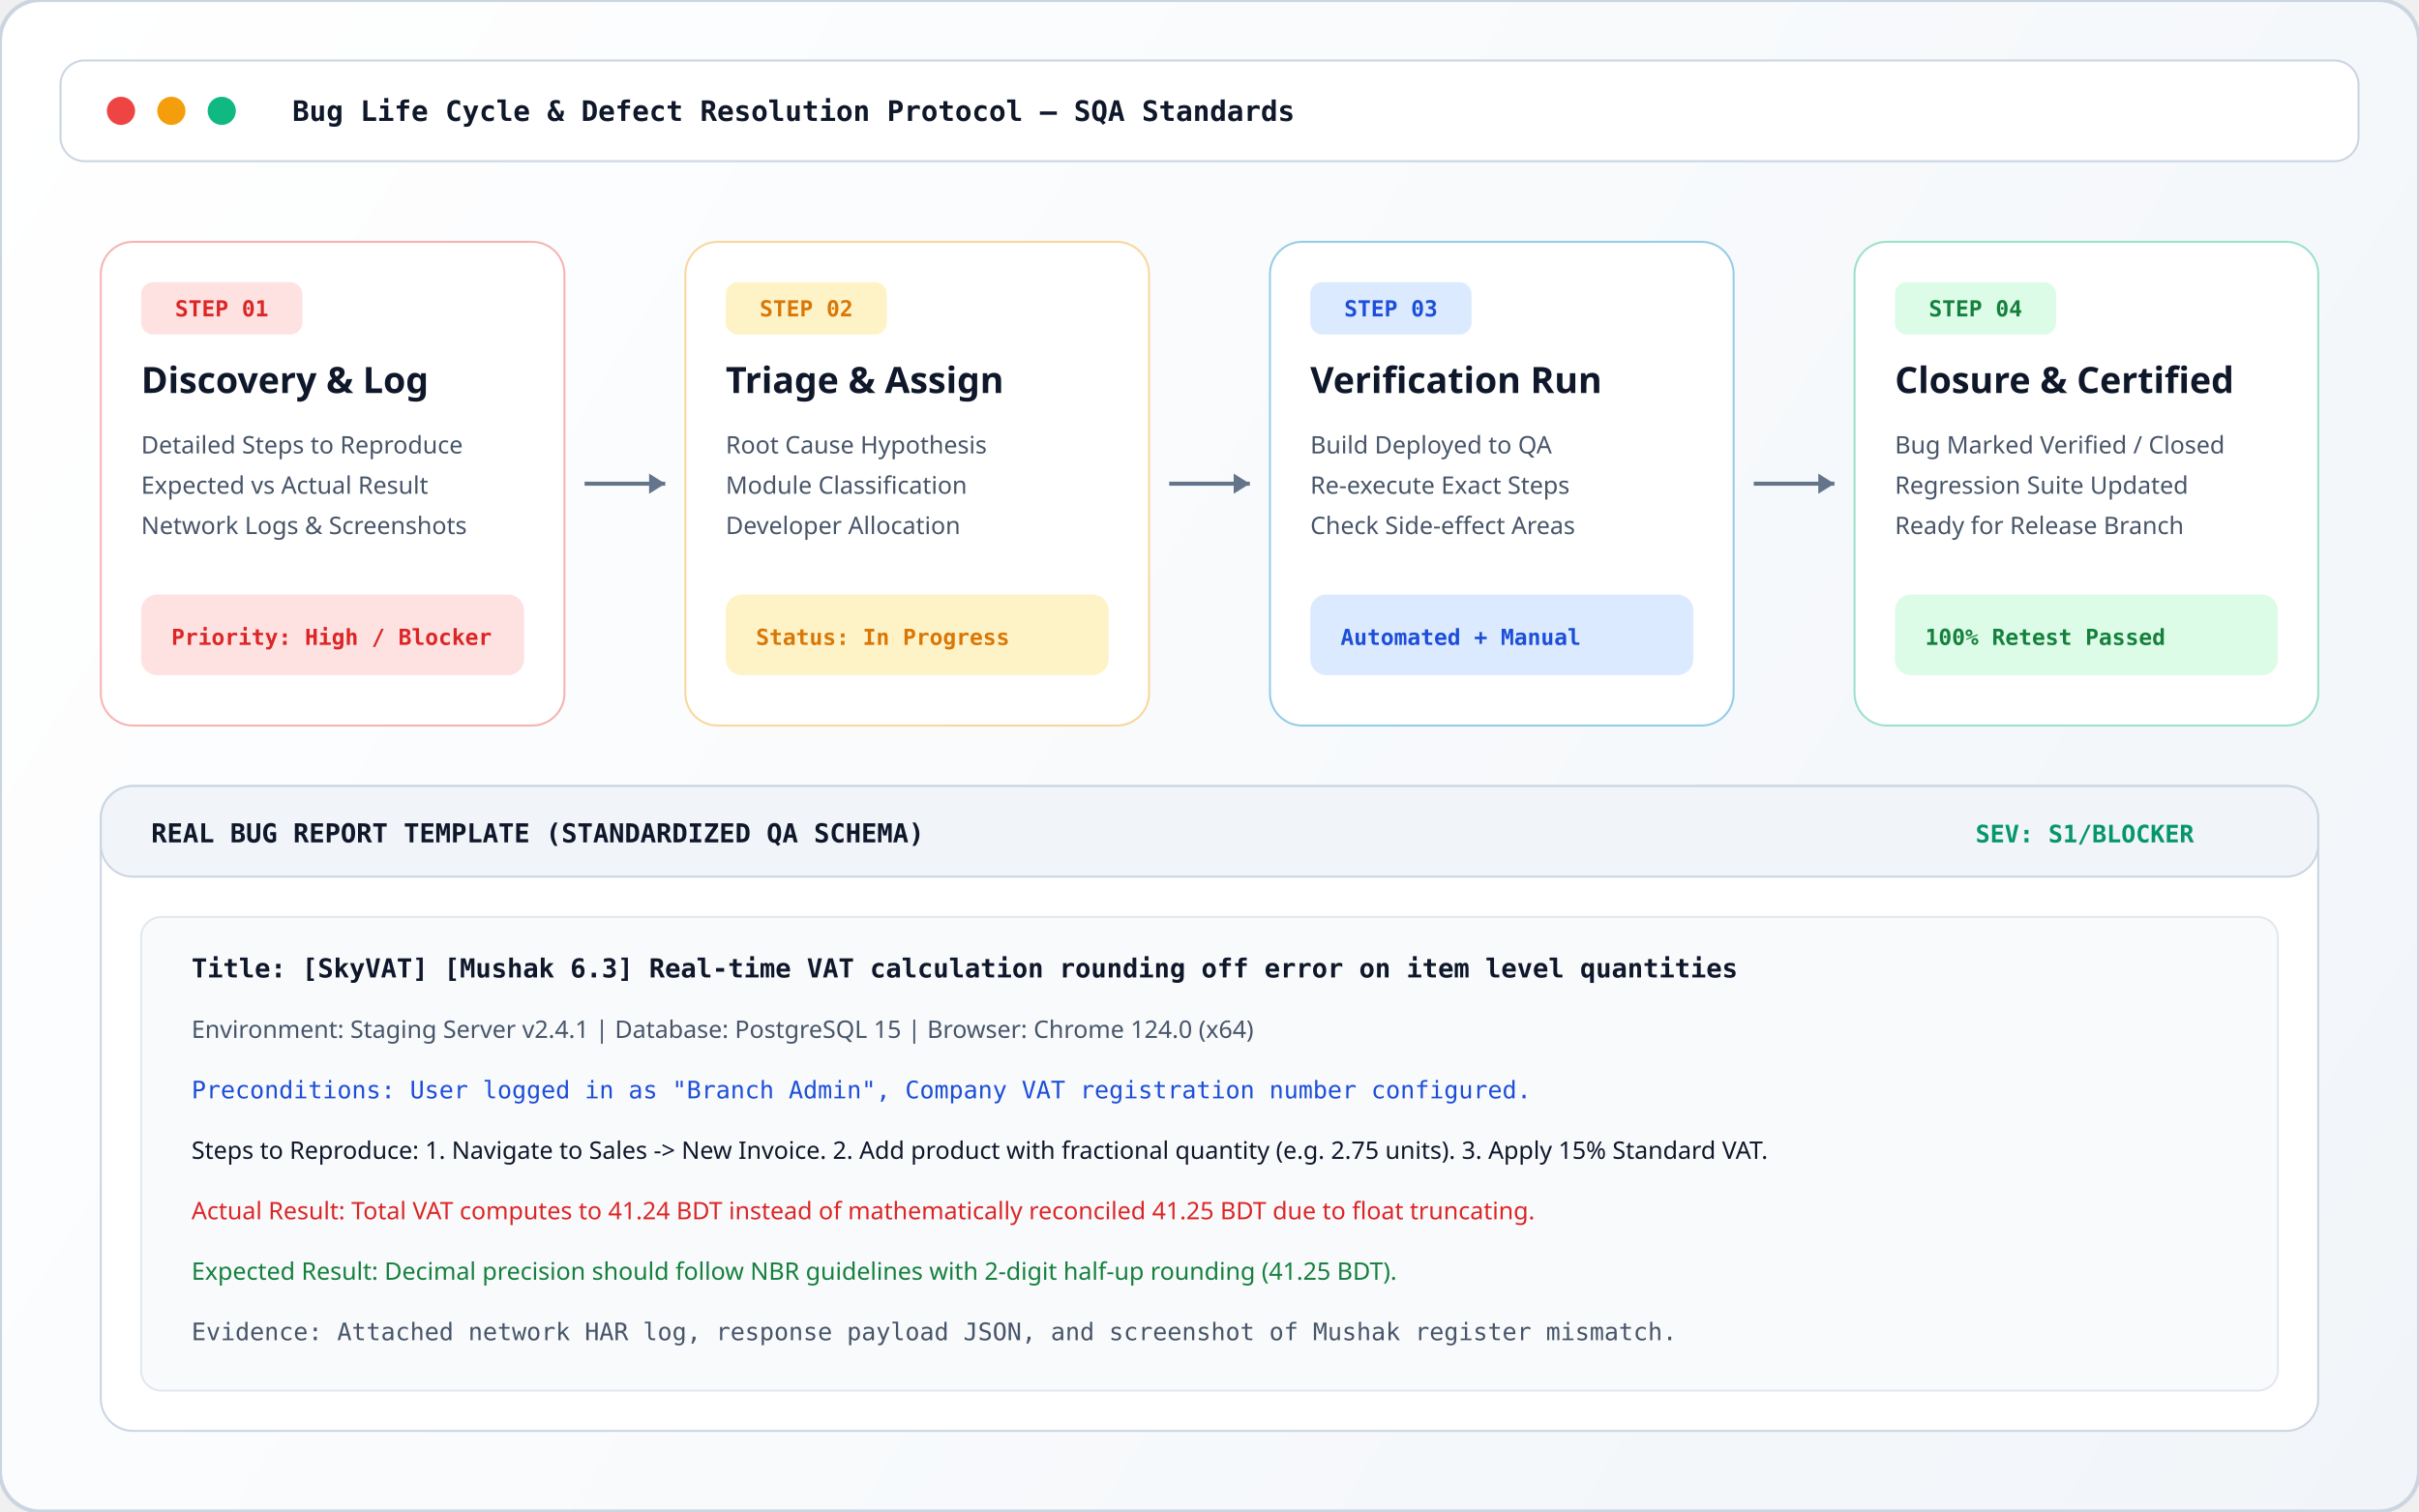
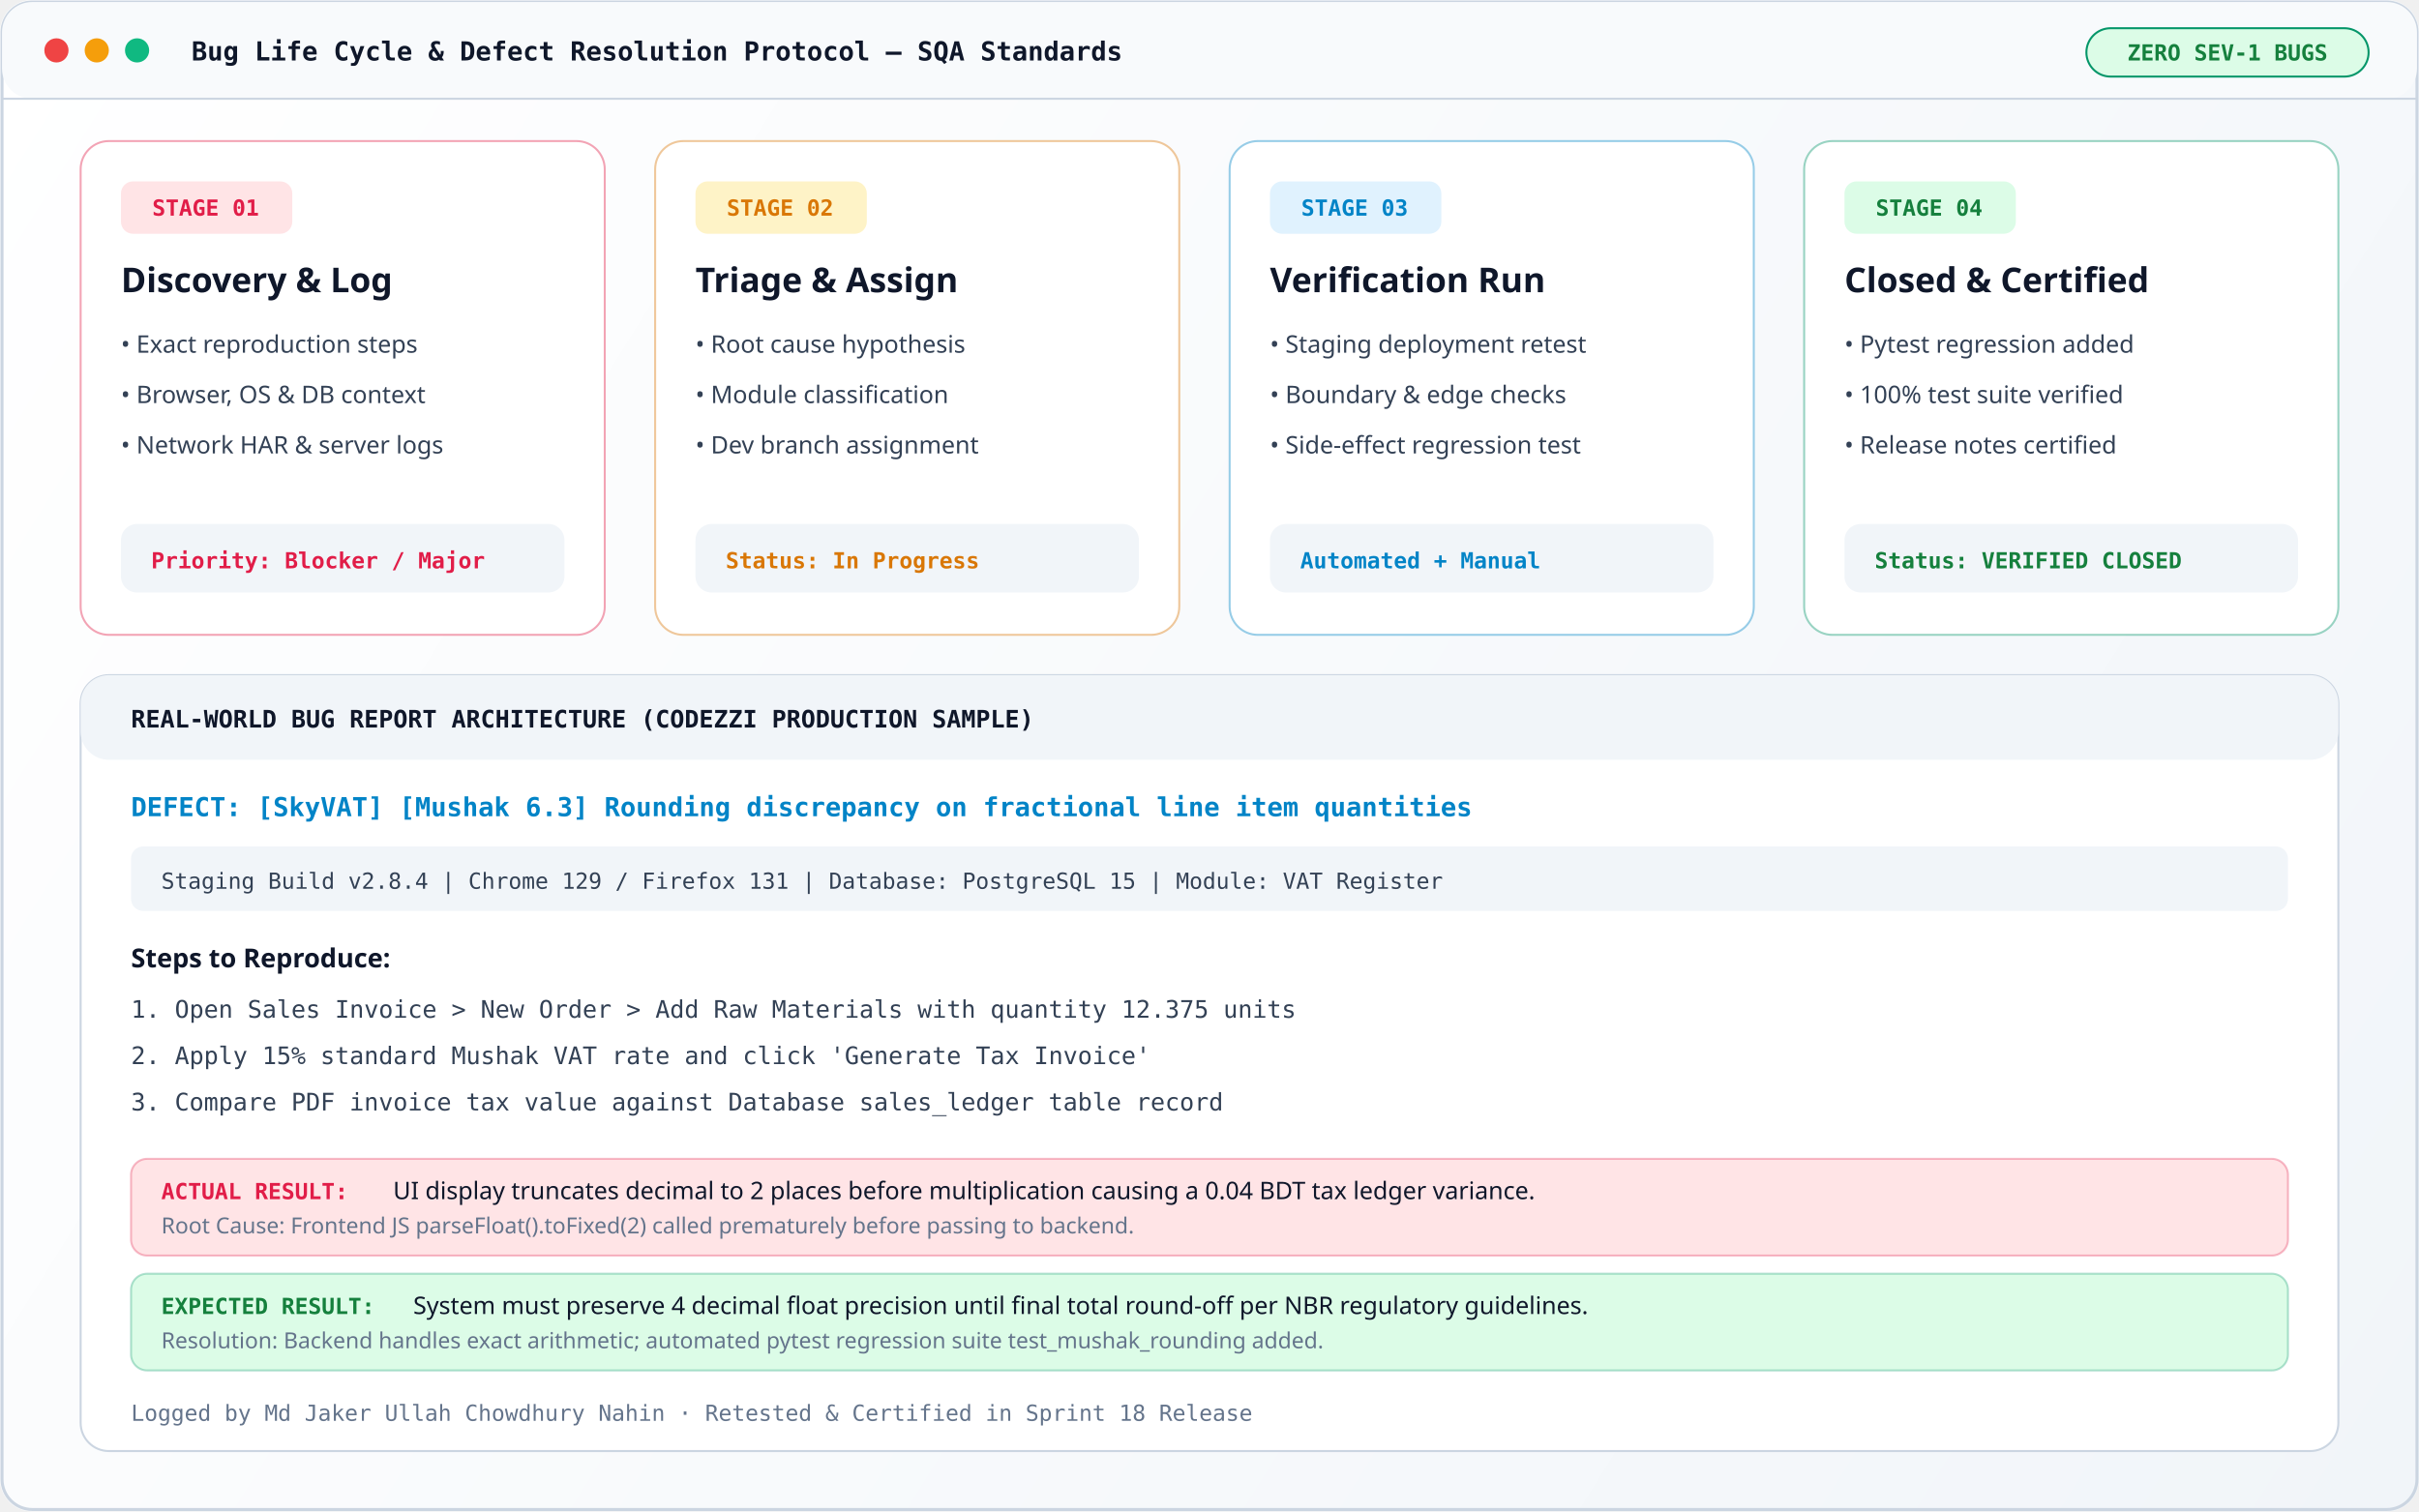
<svg xmlns="http://www.w3.org/2000/svg" width="1200" height="750" viewBox="0 0 1200 750" fill="none">
  <defs>
-     <linearGradient id="bgGrad3L" x1="0" y1="0" x2="1200" y2="750" gradientUnits="userSpaceOnUse">
+     <linearGradient id="bgP3_light" x1="0" y1="0" x2="1200" y2="750" gradientUnits="userSpaceOnUse">
      <stop stop-color="#FFFFFF" />
      <stop offset="1" stop-color="#F1F5F9" />
    </linearGradient>
  </defs>
-   <rect width="1200" height="750" rx="20" fill="url(#bgGrad3L)" stroke="#CBD5E1" stroke-width="2" />
-   <rect x="30" y="30" width="1140" height="50" rx="12" fill="#FFFFFF" stroke="#CBD5E1" />
-   <circle cx="60" cy="55" r="7" fill="#EF4444" />
-   <circle cx="85" cy="55" r="7" fill="#F59E0B" />
-   <circle cx="110" cy="55" r="7" fill="#10B981" />
-   <text x="145" y="60" fill="#0F172A" font-family="'JetBrains Mono', monospace" font-size="14" font-weight="600">Bug Life Cycle &amp; Defect Resolution Protocol — SQA Standards</text>
-   <rect x="50" y="120" width="230" height="240" rx="16" fill="#FFFFFF" stroke="#EF4444" stroke-opacity="0.4" />
-   <rect x="70" y="140" width="80" height="26" rx="6" fill="#FEE2E2" />
-   <text x="110" y="157" fill="#DC2626" font-family="'JetBrains Mono', monospace" font-size="11" font-weight="700" text-anchor="middle">STEP 01</text>
-   <text x="70" y="195" fill="#0F172A" font-family="system-ui, sans-serif" font-size="18" font-weight="700">Discovery &amp; Log</text>
-   <text x="70" y="225" fill="#475569" font-family="system-ui, sans-serif" font-size="12">Detailed Steps to Reproduce</text>
-   <text x="70" y="245" fill="#475569" font-family="system-ui, sans-serif" font-size="12">Expected vs Actual Result</text>
-   <text x="70" y="265" fill="#475569" font-family="system-ui, sans-serif" font-size="12">Network Logs &amp; Screenshots</text>
-   <rect x="70" y="295" width="190" height="40" rx="8" fill="#FEE2E2" />
-   <text x="85" y="320" fill="#DC2626" font-family="'JetBrains Mono', monospace" font-size="11" font-weight="600">Priority: High / Blocker</text>
-   <path d="M290 240 L330 240" stroke="#64748B" stroke-width="2" />
-   <polygon points="330,240 322,235 322,245" fill="#64748B" />
-   <rect x="340" y="120" width="230" height="240" rx="16" fill="#FFFFFF" stroke="#F59E0B" stroke-opacity="0.4" />
-   <rect x="360" y="140" width="80" height="26" rx="6" fill="#FEF3C7" />
-   <text x="400" y="157" fill="#D97706" font-family="'JetBrains Mono', monospace" font-size="11" font-weight="700" text-anchor="middle">STEP 02</text>
-   <text x="360" y="195" fill="#0F172A" font-family="system-ui, sans-serif" font-size="18" font-weight="700">Triage &amp; Assign</text>
-   <text x="360" y="225" fill="#475569" font-family="system-ui, sans-serif" font-size="12">Root Cause Hypothesis</text>
-   <text x="360" y="245" fill="#475569" font-family="system-ui, sans-serif" font-size="12">Module Classification</text>
-   <text x="360" y="265" fill="#475569" font-family="system-ui, sans-serif" font-size="12">Developer Allocation</text>
-   <rect x="360" y="295" width="190" height="40" rx="8" fill="#FEF3C7" />
-   <text x="375" y="320" fill="#D97706" font-family="'JetBrains Mono', monospace" font-size="11" font-weight="600">Status: In Progress</text>
-   <path d="M580 240 L620 240" stroke="#64748B" stroke-width="2" />
-   <polygon points="620,240 612,235 612,245" fill="#64748B" />
-   <rect x="630" y="120" width="230" height="240" rx="16" fill="#FFFFFF" stroke="#0284C7" stroke-opacity="0.4" />
-   <rect x="650" y="140" width="80" height="26" rx="6" fill="#DBEAFE" />
-   <text x="690" y="157" fill="#1D4ED8" font-family="'JetBrains Mono', monospace" font-size="11" font-weight="700" text-anchor="middle">STEP 03</text>
-   <text x="650" y="195" fill="#0F172A" font-family="system-ui, sans-serif" font-size="18" font-weight="700">Verification Run</text>
-   <text x="650" y="225" fill="#475569" font-family="system-ui, sans-serif" font-size="12">Build Deployed to QA</text>
-   <text x="650" y="245" fill="#475569" font-family="system-ui, sans-serif" font-size="12">Re-execute Exact Steps</text>
-   <text x="650" y="265" fill="#475569" font-family="system-ui, sans-serif" font-size="12">Check Side-effect Areas</text>
-   <rect x="650" y="295" width="190" height="40" rx="8" fill="#DBEAFE" />
-   <text x="665" y="320" fill="#1D4ED8" font-family="'JetBrains Mono', monospace" font-size="11" font-weight="600">Automated + Manual</text>
-   <path d="M870 240 L910 240" stroke="#64748B" stroke-width="2" />
-   <polygon points="910,240 902,235 902,245" fill="#64748B" />
-   <rect x="920" y="120" width="230" height="240" rx="16" fill="#FFFFFF" stroke="#10B981" stroke-opacity="0.4" />
-   <rect x="940" y="140" width="80" height="26" rx="6" fill="#DCFCE7" />
-   <text x="980" y="157" fill="#15803D" font-family="'JetBrains Mono', monospace" font-size="11" font-weight="700" text-anchor="middle">STEP 04</text>
-   <text x="940" y="195" fill="#0F172A" font-family="system-ui, sans-serif" font-size="18" font-weight="700">Closure &amp; Certified</text>
-   <text x="940" y="225" fill="#475569" font-family="system-ui, sans-serif" font-size="12">Bug Marked Verified / Closed</text>
-   <text x="940" y="245" fill="#475569" font-family="system-ui, sans-serif" font-size="12">Regression Suite Updated</text>
-   <text x="940" y="265" fill="#475569" font-family="system-ui, sans-serif" font-size="12">Ready for Release Branch</text>
-   <rect x="940" y="295" width="190" height="40" rx="8" fill="#DCFCE7" />
-   <text x="955" y="320" fill="#15803D" font-family="'JetBrains Mono', monospace" font-size="11" font-weight="600">100% Retest Passed</text>
-   <rect x="50" y="390" width="1100" height="320" rx="16" fill="#FFFFFF" stroke="#CBD5E1" />
-   <rect x="50" y="390" width="1100" height="45" rx="16" fill="#F1F5F9" stroke="#CBD5E1" />
-   <text x="75" y="418" fill="#0F172A" font-family="'JetBrains Mono', monospace" font-size="13" font-weight="700">REAL BUG REPORT TEMPLATE (STANDARDIZED QA SCHEMA)</text>
-   <text x="980" y="418" fill="#059669" font-family="'JetBrains Mono', monospace" font-size="12" font-weight="700">SEV: S1/BLOCKER</text>
-   <rect x="70" y="455" width="1060" height="235" rx="10" fill="#F8FAFC" stroke="#E2E8F0" />
-   <text x="95" y="485" fill="#0F172A" font-family="'JetBrains Mono', monospace" font-size="13" font-weight="700">Title: [SkyVAT] [Mushak 6.3] Real-time VAT calculation rounding off error on item level quantities</text>
-   <text x="95" y="515" fill="#475569" font-family="system-ui, sans-serif" font-size="12">Environment: Staging Server v2.4.1 | Database: PostgreSQL 15 | Browser: Chrome 124.0 (x64)</text>
-   <text x="95" y="545" fill="#1D4ED8" font-family="'JetBrains Mono', monospace" font-size="12">Preconditions: User logged in as "Branch Admin", Company VAT registration number configured.</text>
-   <text x="95" y="575" fill="#0F172A" font-family="system-ui, sans-serif" font-size="12">Steps to Reproduce: 1. Navigate to Sales -&gt; New Invoice. 2. Add product with fractional quantity (e.g. 2.75 units). 3. Apply 15% Standard VAT.</text>
-   <text x="95" y="605" fill="#DC2626" font-family="system-ui, sans-serif" font-size="12">Actual Result: Total VAT computes to 41.24 BDT instead of mathematically reconciled 41.25 BDT due to float truncating.</text>
-   <text x="95" y="635" fill="#15803D" font-family="system-ui, sans-serif" font-size="12">Expected Result: Decimal precision should follow NBR guidelines with 2-digit half-up rounding (41.25 BDT).</text>
-   <text x="95" y="665" fill="#475569" font-family="'JetBrains Mono', monospace" font-size="12">Evidence: Attached network HAR log, response payload JSON, and screenshot of Mushak register mismatch.</text>
+   <rect width="1200" height="750" rx="16" fill="url(#bgP3_light)" />
+   <rect x="1" y="1" width="1198" height="748" rx="15" stroke="#CBD5E1" stroke-width="1.5" />
+   <rect x="1" y="1" width="1198" height="48" rx="15" fill="#F8FAFC" />
+   <line x1="1" y1="49" x2="1199" y2="49" stroke="#CBD5E1" stroke-width="1" />
+   <circle cx="28" cy="25" r="6" fill="#EF4444" />
+   <circle cx="48" cy="25" r="6" fill="#F59E0B" />
+   <circle cx="68" cy="25" r="6" fill="#10B981" />
+   <text x="95" y="30" fill="#0F172A" font-family="'JetBrains Mono', monospace" font-size="13" font-weight="600">Bug Life Cycle &amp; Defect Resolution Protocol — SQA Standards</text>
+   <rect x="1035" y="14" width="140" height="24" rx="12" fill="#DCFCE7" stroke="#059669" stroke-width="1" />
+   <text x="1105" y="30" fill="#15803D" font-family="'JetBrains Mono', monospace" font-size="11" font-weight="700" text-anchor="middle">ZERO SEV-1 BUGS</text>
+   <rect x="40" y="70" width="260" height="245" rx="14" fill="#FFFFFF" stroke="#E11D48" stroke-opacity="0.4" />
+   <rect x="60" y="90" width="85" height="26" rx="6" fill="#FFE4E6" />
+   <text x="102" y="107" fill="#E11D48" font-family="'JetBrains Mono', monospace" font-size="11" font-weight="700" text-anchor="middle">STAGE 01</text>
+   <text x="60" y="145" fill="#0F172A" font-family="system-ui, sans-serif" font-size="17" font-weight="700">Discovery &amp; Log</text>
+   <text x="60" y="175" fill="#334155" font-family="system-ui, sans-serif" font-size="12">• Exact reproduction steps</text>
+   <text x="60" y="200" fill="#334155" font-family="system-ui, sans-serif" font-size="12">• Browser, OS &amp; DB context</text>
+   <text x="60" y="225" fill="#334155" font-family="system-ui, sans-serif" font-size="12">• Network HAR &amp; server logs</text>
+   <rect x="60" y="260" width="220" height="34" rx="8" fill="#F1F5F9" />
+   <text x="75" y="282" fill="#E11D48" font-family="'JetBrains Mono', monospace" font-size="11" font-weight="600">Priority: Blocker / Major</text>
+   <rect x="325" y="70" width="260" height="245" rx="14" fill="#FFFFFF" stroke="#D97706" stroke-opacity="0.4" />
+   <rect x="345" y="90" width="85" height="26" rx="6" fill="#FEF3C7" />
+   <text x="387" y="107" fill="#D97706" font-family="'JetBrains Mono', monospace" font-size="11" font-weight="700" text-anchor="middle">STAGE 02</text>
+   <text x="345" y="145" fill="#0F172A" font-family="system-ui, sans-serif" font-size="17" font-weight="700">Triage &amp; Assign</text>
+   <text x="345" y="175" fill="#334155" font-family="system-ui, sans-serif" font-size="12">• Root cause hypothesis</text>
+   <text x="345" y="200" fill="#334155" font-family="system-ui, sans-serif" font-size="12">• Module classification</text>
+   <text x="345" y="225" fill="#334155" font-family="system-ui, sans-serif" font-size="12">• Dev branch assignment</text>
+   <rect x="345" y="260" width="220" height="34" rx="8" fill="#F1F5F9" />
+   <text x="360" y="282" fill="#D97706" font-family="'JetBrains Mono', monospace" font-size="11" font-weight="600">Status: In Progress</text>
+   <rect x="610" y="70" width="260" height="245" rx="14" fill="#FFFFFF" stroke="#0284C7" stroke-opacity="0.4" />
+   <rect x="630" y="90" width="85" height="26" rx="6" fill="#E0F2FE" />
+   <text x="672" y="107" fill="#0284C7" font-family="'JetBrains Mono', monospace" font-size="11" font-weight="700" text-anchor="middle">STAGE 03</text>
+   <text x="630" y="145" fill="#0F172A" font-family="system-ui, sans-serif" font-size="17" font-weight="700">Verification Run</text>
+   <text x="630" y="175" fill="#334155" font-family="system-ui, sans-serif" font-size="12">• Staging deployment retest</text>
+   <text x="630" y="200" fill="#334155" font-family="system-ui, sans-serif" font-size="12">• Boundary &amp; edge checks</text>
+   <text x="630" y="225" fill="#334155" font-family="system-ui, sans-serif" font-size="12">• Side-effect regression test</text>
+   <rect x="630" y="260" width="220" height="34" rx="8" fill="#F1F5F9" />
+   <text x="645" y="282" fill="#0284C7" font-family="'JetBrains Mono', monospace" font-size="11" font-weight="600">Automated + Manual</text>
+   <rect x="895" y="70" width="265" height="245" rx="14" fill="#FFFFFF" stroke="#059669" stroke-opacity="0.4" />
+   <rect x="915" y="90" width="85" height="26" rx="6" fill="#DCFCE7" />
+   <text x="957" y="107" fill="#15803D" font-family="'JetBrains Mono', monospace" font-size="11" font-weight="700" text-anchor="middle">STAGE 04</text>
+   <text x="915" y="145" fill="#0F172A" font-family="system-ui, sans-serif" font-size="17" font-weight="700">Closed &amp; Certified</text>
+   <text x="915" y="175" fill="#334155" font-family="system-ui, sans-serif" font-size="12">• Pytest regression added</text>
+   <text x="915" y="200" fill="#334155" font-family="system-ui, sans-serif" font-size="12">• 100% test suite verified</text>
+   <text x="915" y="225" fill="#334155" font-family="system-ui, sans-serif" font-size="12">• Release notes certified</text>
+   <rect x="915" y="260" width="225" height="34" rx="8" fill="#F1F5F9" />
+   <text x="930" y="282" fill="#15803D" font-family="'JetBrains Mono', monospace" font-size="11" font-weight="600">Status: VERIFIED CLOSED</text>
+   <rect x="40" y="335" width="1120" height="385" rx="14" fill="#FFFFFF" stroke="#CBD5E1" />
+   <rect x="40" y="335" width="1120" height="42" rx="14" fill="#F1F5F9" />
+   <text x="65" y="361" fill="#0F172A" font-family="'JetBrains Mono', monospace" font-size="12" font-weight="700">REAL-WORLD BUG REPORT ARCHITECTURE (CODEZZI PRODUCTION SAMPLE)</text>
+   <text x="65" y="405" fill="#0284C7" font-family="'JetBrains Mono', monospace" font-size="13" font-weight="700">DEFECT: [SkyVAT] [Mushak 6.3] Rounding discrepancy on fractional line item quantities</text>
+   <rect x="65" y="420" width="1070" height="32" rx="6" fill="#F1F5F9" />
+   <text x="80" y="441" fill="#334155" font-family="'JetBrains Mono', monospace" font-size="11">Staging Build v2.8.4  |  Chrome 129 / Firefox 131  |  Database: PostgreSQL 15  |  Module: VAT Register</text>
+   <text x="65" y="480" fill="#0F172A" font-family="system-ui, sans-serif" font-size="13" font-weight="700">Steps to Reproduce:</text>
+   <text x="65" y="505" fill="#334155" font-family="'JetBrains Mono', monospace" font-size="12">1. Open Sales Invoice &gt; New Order &gt; Add Raw Materials with quantity 12.375 units</text>
+   <text x="65" y="528" fill="#334155" font-family="'JetBrains Mono', monospace" font-size="12">2. Apply 15% standard Mushak VAT rate and click 'Generate Tax Invoice'</text>
+   <text x="65" y="551" fill="#334155" font-family="'JetBrains Mono', monospace" font-size="12">3. Compare PDF invoice tax value against Database sales_ledger table record</text>
+   <rect x="65" y="575" width="1070" height="48" rx="8" fill="#FFE4E6" stroke="#E11D48" stroke-opacity="0.3" />
+   <text x="80" y="595" fill="#E11D48" font-family="'JetBrains Mono', monospace" font-size="11" font-weight="700">ACTUAL RESULT:</text>
+   <text x="195" y="595" fill="#0F172A" font-family="system-ui, sans-serif" font-size="12">UI display truncates decimal to 2 places before multiplication causing a 0.04 BDT tax ledger variance.</text>
+   <text x="80" y="612" fill="#64748B" font-family="system-ui, sans-serif" font-size="11">Root Cause: Frontend JS parseFloat().toFixed(2) called prematurely before passing to backend.</text>
+   <rect x="65" y="632" width="1070" height="48" rx="8" fill="#DCFCE7" stroke="#059669" stroke-opacity="0.3" />
+   <text x="80" y="652" fill="#15803D" font-family="'JetBrains Mono', monospace" font-size="11" font-weight="700">EXPECTED RESULT:</text>
+   <text x="205" y="652" fill="#0F172A" font-family="system-ui, sans-serif" font-size="12">System must preserve 4 decimal float precision until final total round-off per NBR regulatory guidelines.</text>
+   <text x="80" y="669" fill="#64748B" font-family="system-ui, sans-serif" font-size="11">Resolution: Backend handles exact arithmetic; automated pytest regression suite test_mushak_rounding added.</text>
+   <text x="65" y="705" fill="#64748B" font-family="'JetBrains Mono', monospace" font-size="11">Logged by Md Jaker Ullah Chowdhury Nahin · Retested &amp; Certified in Sprint 18 Release</text>
</svg>
